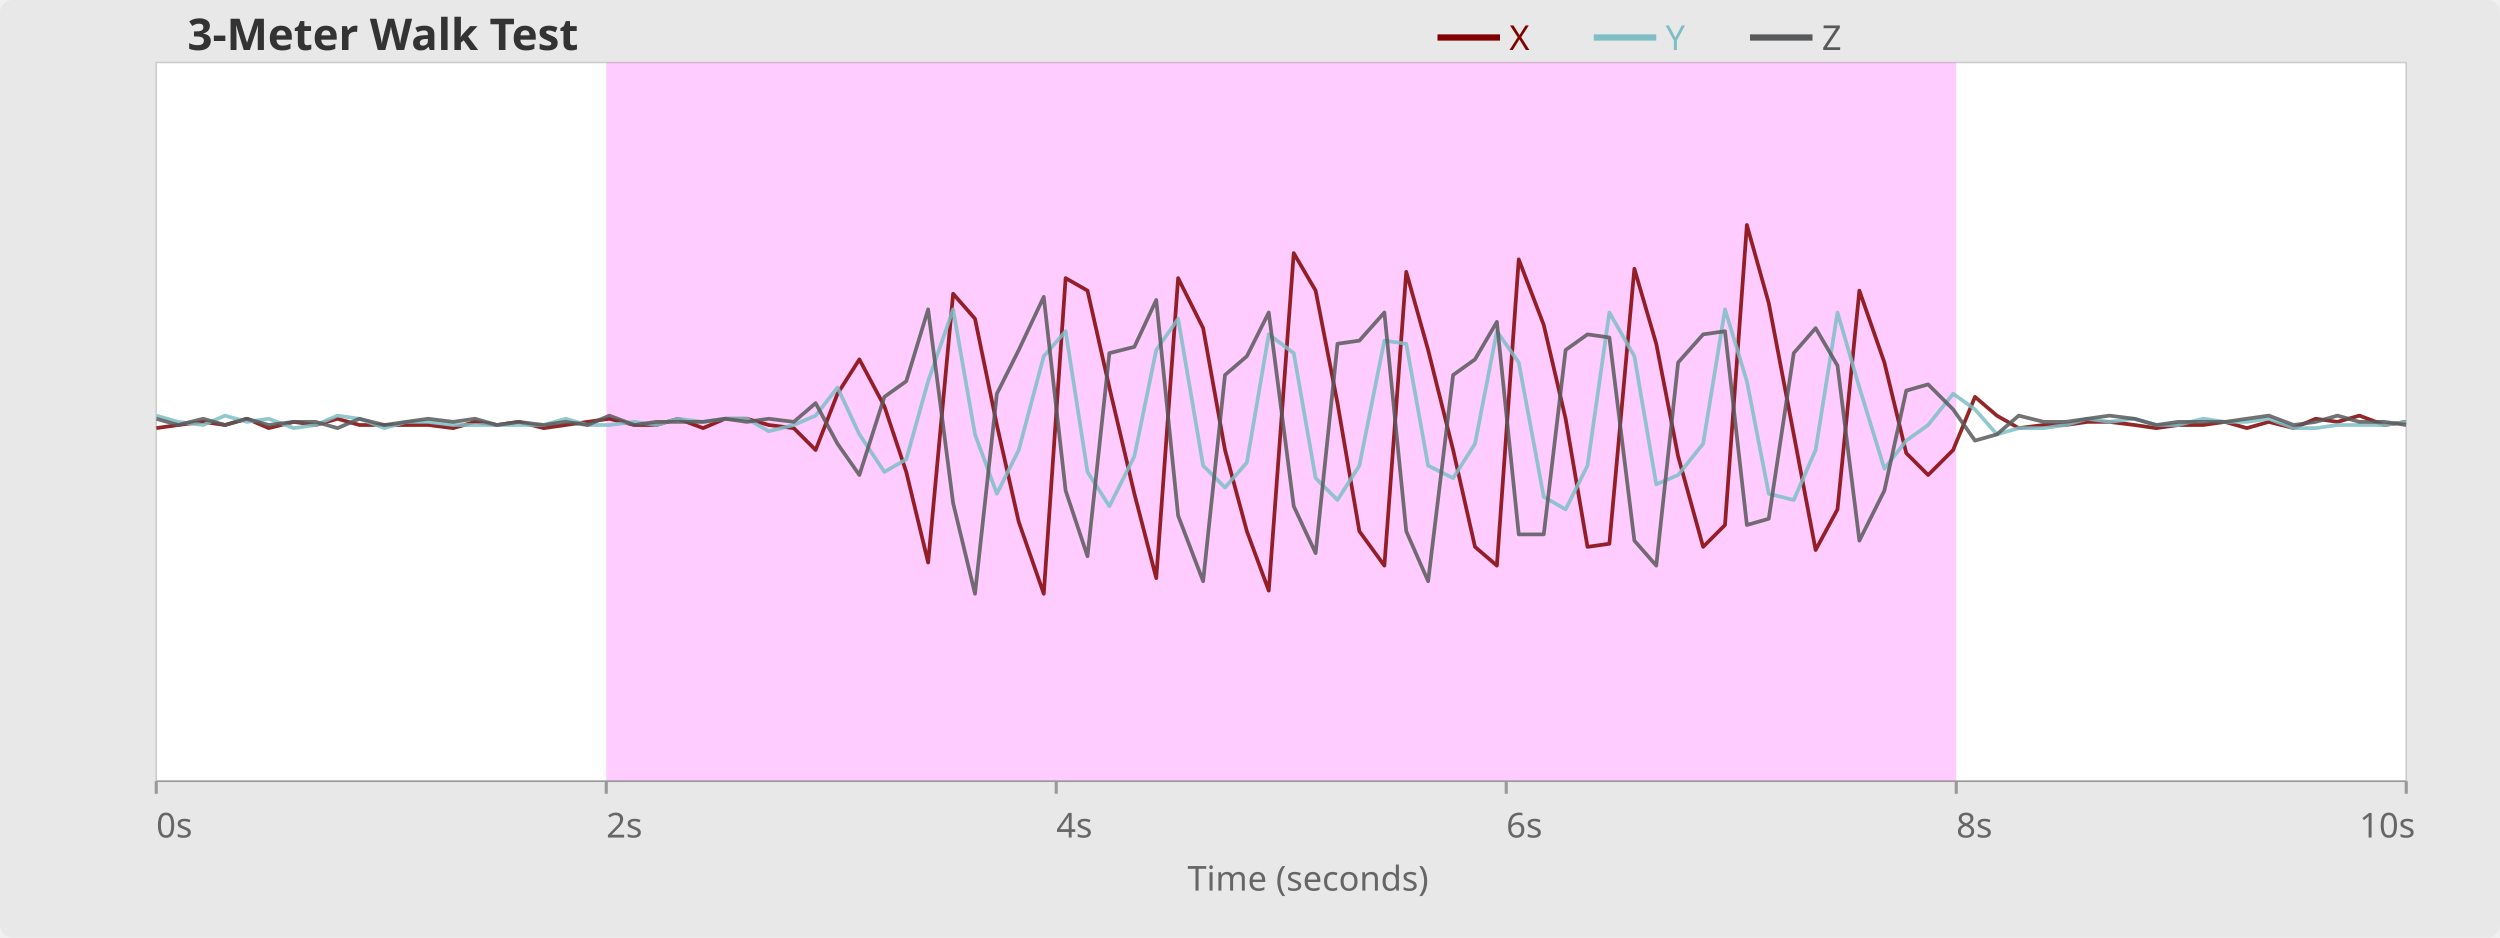
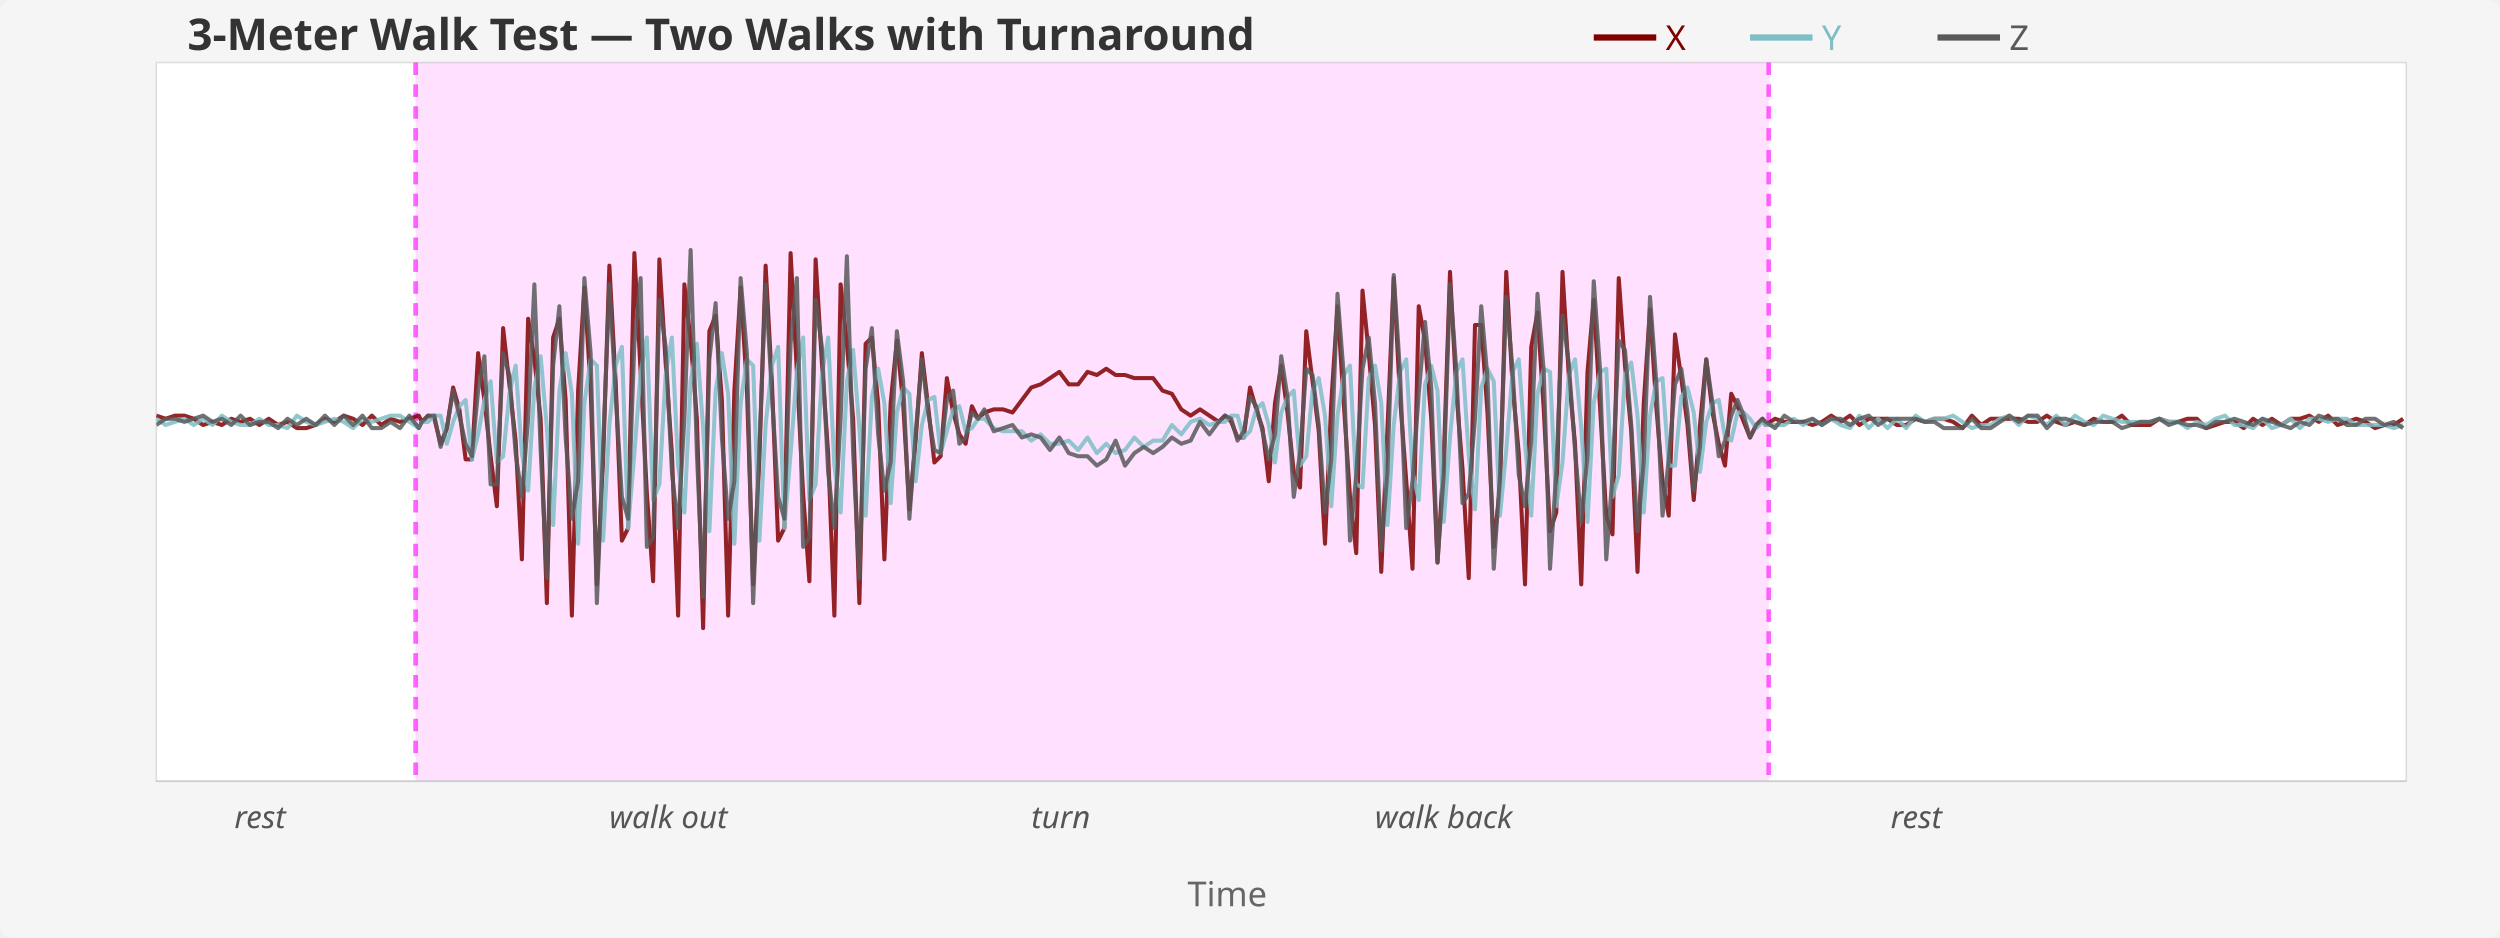
<svg xmlns="http://www.w3.org/2000/svg" width="800" height="300" viewBox="0 0 800 300">
  <style>
    .title { font: bold 14px sans-serif; fill: #333; }
    .axis-label { font: 11px sans-serif; fill: #666; }
    .legend-text { font: 11px sans-serif; }
+     .phase-label { font: italic 10px sans-serif; fill: #555; }
  </style>
  <defs>
-     <clipPath id="plotArea">
+     <clipPath id="w3-plot">
      <rect x="50" y="20" width="720" height="230" />
    </clipPath>
  </defs>
-   <rect width="800" height="300" fill="#e8e8e8" rx="4" />
-   <rect x="50" y="20" width="720" height="230" fill="white" stroke="#ccc" stroke-width="0.5" />
-   <text x="60" y="16" class="title">3-Meter Walk Test</text>
-   <line x1="460" y1="12" x2="480" y2="12" stroke="#800000" stroke-width="2" />
-   <text x="483" y="16" class="legend-text" fill="#800000">X</text>
-   <line x1="510" y1="12" x2="530" y2="12" stroke="#7EBEC5" stroke-width="2" />
-   <text x="533" y="16" class="legend-text" fill="#7EBEC5">Y</text>
-   <line x1="560" y1="12" x2="580" y2="12" stroke="#58595b" stroke-width="2" />
-   <text x="583" y="16" class="legend-text" fill="#58595b">Z</text>
-   <rect x="194" y="20" width="432" height="230" fill="magenta" opacity="0.2" />
-   <g clip-path="url(#plotArea)">
-     <polyline fill="none" stroke="#800000" stroke-width="1.2" opacity="0.85" stroke-linejoin="round" points="50,137 57,136 65,135 72,136 79,134 86,137 94,135 101,136 108,134 115,136 123,136 130,136 137,136 145,137 152,135 159,136 166,135 174,137 181,136 188,135 195,134 203,136 210,136 217,134 225,137 232,134 239,134 246,136 254,137 261,144 268,126 275,115 283,130 290,151 297,180 305,94 312,102 319,136 326,167 334,190 341,89 348,93 355,124 363,158 370,185 377,89 385,105 392,144 399,170 406,189 414,81 421,93 428,129 435,170 443,181 450,87 457,112 465,144 472,175 479,181 486,83 494,104 501,134 508,175 515,174 523,86 530,110 537,146 545,175 552,168 559,72 566,97 574,139 581,176 588,163 595,93 603,116 610,145 617,152 625,144 632,127 639,133 646,137 654,136 661,136 668,135 675,135 683,136 690,137 697,136 705,136 712,135 719,137 726,135 734,137 741,134 748,135 755,133 763,136 770,135" />
-     <polyline fill="none" stroke="#7EBEC5" stroke-width="1.2" opacity="0.85" stroke-linejoin="round" points="50,133 57,135 65,136 72,133 79,135 86,134 94,137 101,136 108,133 115,134 123,137 130,135 137,135 145,136 152,136 159,136 166,136 174,136 181,134 188,136 195,136 203,135 210,136 217,134 225,135 232,134 239,134 246,138 254,136 261,133 268,124 275,139 283,151 290,147 297,122 305,99 312,139 319,158 326,144 334,114 341,106 348,151 355,162 363,146 370,112 377,102 385,149 392,156 399,148 406,107 414,113 421,153 428,160 435,149 443,109 450,110 457,149 465,153 472,142 479,106 486,116 494,159 501,163 508,149 515,100 523,114 530,155 537,152 545,142 552,99 559,122 566,158 574,160 581,144 588,100 595,124 603,150 610,141 617,136 625,126 632,131 639,139 646,137 654,137 661,136 668,134 675,135 683,134 690,136 697,136 705,134 712,135 719,135 726,134 734,137 741,137 748,136 755,136 763,136 770,135" />
-     <polyline fill="none" stroke="#58595b" stroke-width="1.2" opacity="0.85" stroke-linejoin="round" points="50,134 57,136 65,134 72,136 79,134 86,136 94,135 101,135 108,137 115,134 123,136 130,135 137,134 145,135 152,134 159,136 166,135 174,136 181,135 188,136 195,133 203,136 210,135 217,135 225,135 232,134 239,135 246,134 254,135 261,129 268,142 275,152 283,127 290,122 297,99 305,161 312,190 319,126 326,112 334,95 341,157 348,178 355,113 363,111 370,96 377,165 385,186 392,120 399,114 406,100 414,162 421,177 428,110 435,109 443,100 450,170 457,186 465,120 472,115 479,103 486,171 494,171 501,112 508,107 515,108 523,173 530,181 537,116 545,107 552,106 559,168 566,166 574,113 581,105 588,117 595,173 603,157 610,125 617,123 625,131 632,141 639,139 646,133 654,135 661,135 668,134 675,133 683,134 690,136 697,135 705,135 712,135 719,134 726,133 734,136 741,135 748,133 755,135 763,135 770,136" />
+   <rect width="800" height="300" fill="#f5f5f5" rx="4" />
+   <rect x="50" y="20" width="720" height="230" fill="white" stroke="#ddd" stroke-width="0.5" />
+   <text x="60" y="16" class="title">3-Meter Walk Test — Two Walks with Turnaround</text>
+   <line x1="510" y1="12" x2="530" y2="12" stroke="#800000" stroke-width="2" />
+   <text x="533" y="16" class="legend-text" fill="#800000">X</text>
+   <line x1="560" y1="12" x2="580" y2="12" stroke="#7EBEC5" stroke-width="2" />
+   <text x="583" y="16" class="legend-text" fill="#7EBEC5">Y</text>
+   <line x1="620" y1="12" x2="640" y2="12" stroke="#58595b" stroke-width="2" />
+   <text x="643" y="16" class="legend-text" fill="#58595b">Z</text>
+   <rect x="133" y="20" width="433" height="230" fill="magenta" opacity="0.12" />
+   <line x1="133" y1="20" x2="133" y2="250" stroke="magenta" stroke-width="1.5" stroke-dasharray="4,3" opacity="0.6" />
+   <line x1="566" y1="20" x2="566" y2="250" stroke="magenta" stroke-width="1.5" stroke-dasharray="4,3" opacity="0.6" />
+   <line x1="50" y1="135" x2="770" y2="135" stroke="#eee" stroke-width="0.5" />
+   <text x="75" y="265" class="phase-label">rest</text>
+   <text x="195" y="265" class="phase-label">walk out</text>
+   <text x="330" y="265" class="phase-label">turn</text>
+   <text x="440" y="265" class="phase-label">walk back</text>
+   <text x="605" y="265" class="phase-label">rest</text>
+   <g clip-path="url(#w3-plot)">
+     <polyline fill="none" stroke="#800000" stroke-width="1.3" opacity="0.85" stroke-linejoin="round" points="50,133 53,134 56,133 59,133 62,134 65,136 68,135 71,136 74,134 77,135 80,134 83,136 86,134 89,136 92,135 95,137 98,137 101,136 104,134 107,135 110,133 113,134 116,136 119,133 122,136 125,134 128,135 131,134 134,133 135,135 137,133 139,134 141,142 143,137 145,124 147,131 149,147 151,147 153,113 155,128 157,146 159,162 161,105 163,123 165,141 167,179 169,102 171,115 173,134 175,193 177,108 179,102 181,128 183,197 185,125 187,92 189,124 191,187 193,147 195,85 197,122 199,173 201,169 203,81 205,119 207,158 209,186 211,83 213,116 215,145 217,197 219,91 221,109 223,134 225,201 227,106 229,101 231,128 233,197 235,125 237,92 239,124 241,187 243,147 245,85 247,122 249,173 251,169 253,81 255,119 257,158 259,186 261,83 263,116 265,145 267,197 269,91 271,110 273,134 275,193 277,110 279,108 281,129 283,179 285,129 287,109 289,129 291,163 293,141 295,113 297,130 299,148 301,146 303,121 305,132 307,139 309,142 311,130 313,134 315,132 318,131 321,131 324,132 327,128 330,124 333,123 336,121 339,119 342,123 345,123 348,119 351,120 354,118 357,120 360,120 363,121 366,121 369,121 372,125 375,126 378,131 381,133 384,131 387,133 390,135 392,133 394,135 396,140 398,140 400,124 402,131 404,137 406,154 408,129 410,117 412,132 414,151 416,156 418,106 420,122 422,138 424,174 426,129 428,98 430,129 432,159 434,177 436,93 438,113 440,136 442,183 444,137 446,89 448,127 450,154 452,182 454,98 456,109 458,134 460,180 462,147 464,87 466,125 468,150 470,185 472,104 474,104 476,132 478,175 480,156 482,87 484,123 486,145 488,187 490,111 492,100 494,131 496,170 498,164 500,87 502,120 504,142 506,187 508,119 510,96 512,130 514,165 516,171 518,89 520,117 522,138 524,183 526,129 528,99 530,130 532,154 534,165 536,107 538,121 540,136 542,160 544,136 546,115 548,132 550,142 552,149 554,126 556,130 558,135 560,140 562,136 564,134 565,136 568,134 571,135 574,135 577,135 580,136 583,135 586,133 589,135 592,133 595,136 598,134 601,134 604,134 607,136 610,136 613,134 616,135 619,134 622,134 625,135 628,137 631,133 634,136 637,134 640,134 643,134 646,134 649,135 652,135 655,133 658,135 661,136 664,135 667,136 670,134 673,135 676,135 679,133 682,136 685,136 688,136 691,134 694,135 697,135 700,134 703,134 706,137 709,136 712,135 715,135 718,137 721,134 724,136 727,134 730,136 733,134 736,134 739,133 742,135 745,133 748,136 751,135 754,134 757,135 760,137 763,136 766,136 769,134" />
+     <polyline fill="none" stroke="#7EBEC5" stroke-width="1.3" opacity="0.85" stroke-linejoin="round" points="50,134 53,136 56,135 59,134 62,136 65,134 68,136 71,133 74,135 77,136 80,136 83,134 86,136 89,136 92,137 95,133 98,135 101,136 104,135 107,134 110,135 113,137 116,134 119,135 122,134 125,133 128,133 131,135 134,137 135,135 137,135 139,133 141,133 143,142 145,135 147,130 149,128 151,147 153,139 155,128 157,122 159,148 161,146 163,126 165,117 167,145 169,157 171,124 173,114 175,137 177,168 179,125 181,113 183,126 185,174 187,129 189,115 191,117 193,173 195,136 197,117 199,111 201,169 203,145 205,119 207,108 209,160 211,155 213,120 215,108 217,149 219,164 221,122 223,110 225,137 227,170 229,125 231,113 233,126 235,174 237,129 239,115 241,117 243,173 245,136 247,117 249,111 251,169 253,145 255,119 257,108 259,160 261,155 263,120 265,108 267,149 269,164 271,122 273,112 275,137 277,165 279,127 281,118 283,129 285,161 287,132 289,124 291,126 293,154 295,136 297,128 299,127 301,145 303,138 305,131 307,130 309,138 311,137 313,134 315,134 318,137 321,138 324,138 327,138 330,141 333,139 336,142 339,142 342,141 345,144 348,140 351,145 354,142 357,145 360,144 363,140 366,143 369,141 372,141 375,136 378,139 381,135 384,134 387,136 390,135 392,135 394,133 396,133 398,140 400,138 402,131 404,129 406,136 408,148 410,132 412,127 414,125 416,149 418,146 420,125 422,121 424,133 426,162 428,133 430,120 432,117 434,155 436,156 438,121 440,117 442,129 444,168 446,136 448,119 450,115 452,151 454,160 456,123 458,117 460,125 462,167 464,140 466,119 468,115 470,146 472,163 474,124 476,118 478,122 480,165 482,144 484,119 486,115 488,142 490,165 492,126 494,118 496,119 498,162 500,148 502,120 504,115 506,137 508,167 510,129 512,119 514,118 516,159 518,152 520,120 522,116 524,133 526,164 528,133 530,122 532,121 534,149 536,149 538,127 540,124 542,132 544,151 546,135 548,129 550,128 552,140 554,141 556,132 558,132 560,134 562,137 564,135 565,136 568,136 571,136 574,134 577,136 580,134 583,136 586,134 589,136 592,137 595,133 598,137 601,134 604,137 607,134 610,137 613,133 616,135 619,134 622,134 625,133 628,135 631,137 634,136 637,136 640,134 643,133 646,136 649,133 652,134 655,136 658,133 661,136 664,133 667,135 670,136 673,133 676,134 679,135 682,135 685,135 688,135 691,134 694,135 697,135 700,137 703,135 706,136 709,134 712,133 715,136 718,136 721,137 724,134 727,137 730,136 733,134 736,137 739,134 742,134 745,135 748,134 751,134 754,136 757,136 760,136 763,136 766,137 769,136" />
+     <polyline fill="none" stroke="#58595b" stroke-width="1.3" opacity="0.85" stroke-linejoin="round" points="50,136 53,134 56,134 59,135 62,134 65,133 68,135 71,134 74,136 77,133 80,136 83,135 86,135 89,137 92,134 95,136 98,134 101,136 104,133 107,136 110,133 113,136 116,133 119,137 122,137 125,135 128,137 131,133 134,137 135,135 137,133 139,133 141,143 143,137 145,125 147,133 149,142 151,146 153,125 155,114 157,155 159,155 161,113 163,120 165,145 167,159 169,134 171,91 173,144 175,185 177,117 179,98 181,140 183,166 185,154 187,89 189,113 191,193 193,143 195,91 197,126 199,159 201,166 203,110 205,89 207,175 209,172 211,96 213,111 215,151 217,169 219,134 221,80 223,145 225,191 227,115 229,97 231,140 233,166 235,154 237,89 239,113 241,193 243,143 245,91 247,126 249,159 251,166 253,110 255,89 257,175 259,172 261,96 263,111 265,151 267,169 269,134 271,82 273,145 275,185 277,118 279,105 281,139 283,157 285,148 287,106 289,122 291,166 293,139 295,115 297,132 299,144 301,145 303,128 305,125 307,142 309,140 311,132 313,134 315,131 318,138 321,137 324,136 327,140 330,139 333,140 336,144 339,140 342,145 345,146 348,146 351,149 354,147 357,141 360,149 363,145 366,143 369,145 372,143 375,140 378,142 381,141 384,135 387,139 390,135 392,133 394,134 396,141 398,138 400,127 402,130 404,138 406,147 408,139 410,114 412,127 414,159 416,145 418,118 420,120 422,136 424,164 426,147 428,94 430,120 432,173 434,152 436,118 438,108 440,129 442,176 444,151 446,88 448,119 450,169 452,154 454,126 456,103 458,124 460,180 462,152 464,91 466,118 468,161 470,158 472,134 474,98 476,121 478,182 480,152 482,95 484,118 486,152 488,162 490,141 492,94 494,119 496,182 498,151 500,101 502,116 504,144 506,167 508,146 510,90 512,118 514,179 516,152 518,109 520,112 522,136 524,170 526,148 528,95 530,122 532,165 534,147 536,123 538,118 540,132 542,157 544,143 546,115 548,129 550,146 552,141 554,133 556,128 558,133 560,140 562,136 564,134 565,135 568,137 571,133 574,135 577,135 580,134 583,136 586,134 589,134 592,136 595,134 598,133 601,136 604,134 607,134 610,134 613,134 616,135 619,135 622,137 625,137 628,137 631,134 634,137 637,137 640,135 643,133 646,135 649,133 652,133 655,137 658,134 661,134 664,135 667,136 670,135 673,135 676,135 679,137 682,136 685,135 688,135 691,134 694,136 697,135 700,136 703,136 706,137 709,135 712,135 715,134 718,135 721,136 724,134 727,135 730,136 733,137 736,135 739,136 742,133 745,134 748,134 751,136 754,136 757,134 760,134 763,136 766,135 769,137" />
  </g>
-   <line x1="50" y1="250" x2="770" y2="250" stroke="#999" stroke-width="0.5" />
-   <text x="50" y="268" class="axis-label">0s</text>
-   <text x="194" y="268" class="axis-label">2s</text>
-   <text x="338" y="268" class="axis-label">4s</text>
-   <text x="482" y="268" class="axis-label">6s</text>
-   <text x="626" y="268" class="axis-label">8s</text>
-   <text x="755" y="268" class="axis-label">10s</text>
-   <text x="380" y="285" class="axis-label">Time (seconds)</text>
-   <line x1="50" y1="250" x2="50" y2="254" stroke="#999" />
-   <line x1="194" y1="250" x2="194" y2="254" stroke="#999" />
-   <line x1="338" y1="250" x2="338" y2="254" stroke="#999" />
-   <line x1="482" y1="250" x2="482" y2="254" stroke="#999" />
-   <line x1="626" y1="250" x2="626" y2="254" stroke="#999" />
-   <line x1="770" y1="250" x2="770" y2="254" stroke="#999" />
+   <line x1="50" y1="250" x2="770" y2="250" stroke="#ccc" stroke-width="0.5" />
+   <text x="380" y="290" class="axis-label">Time</text>
</svg>
